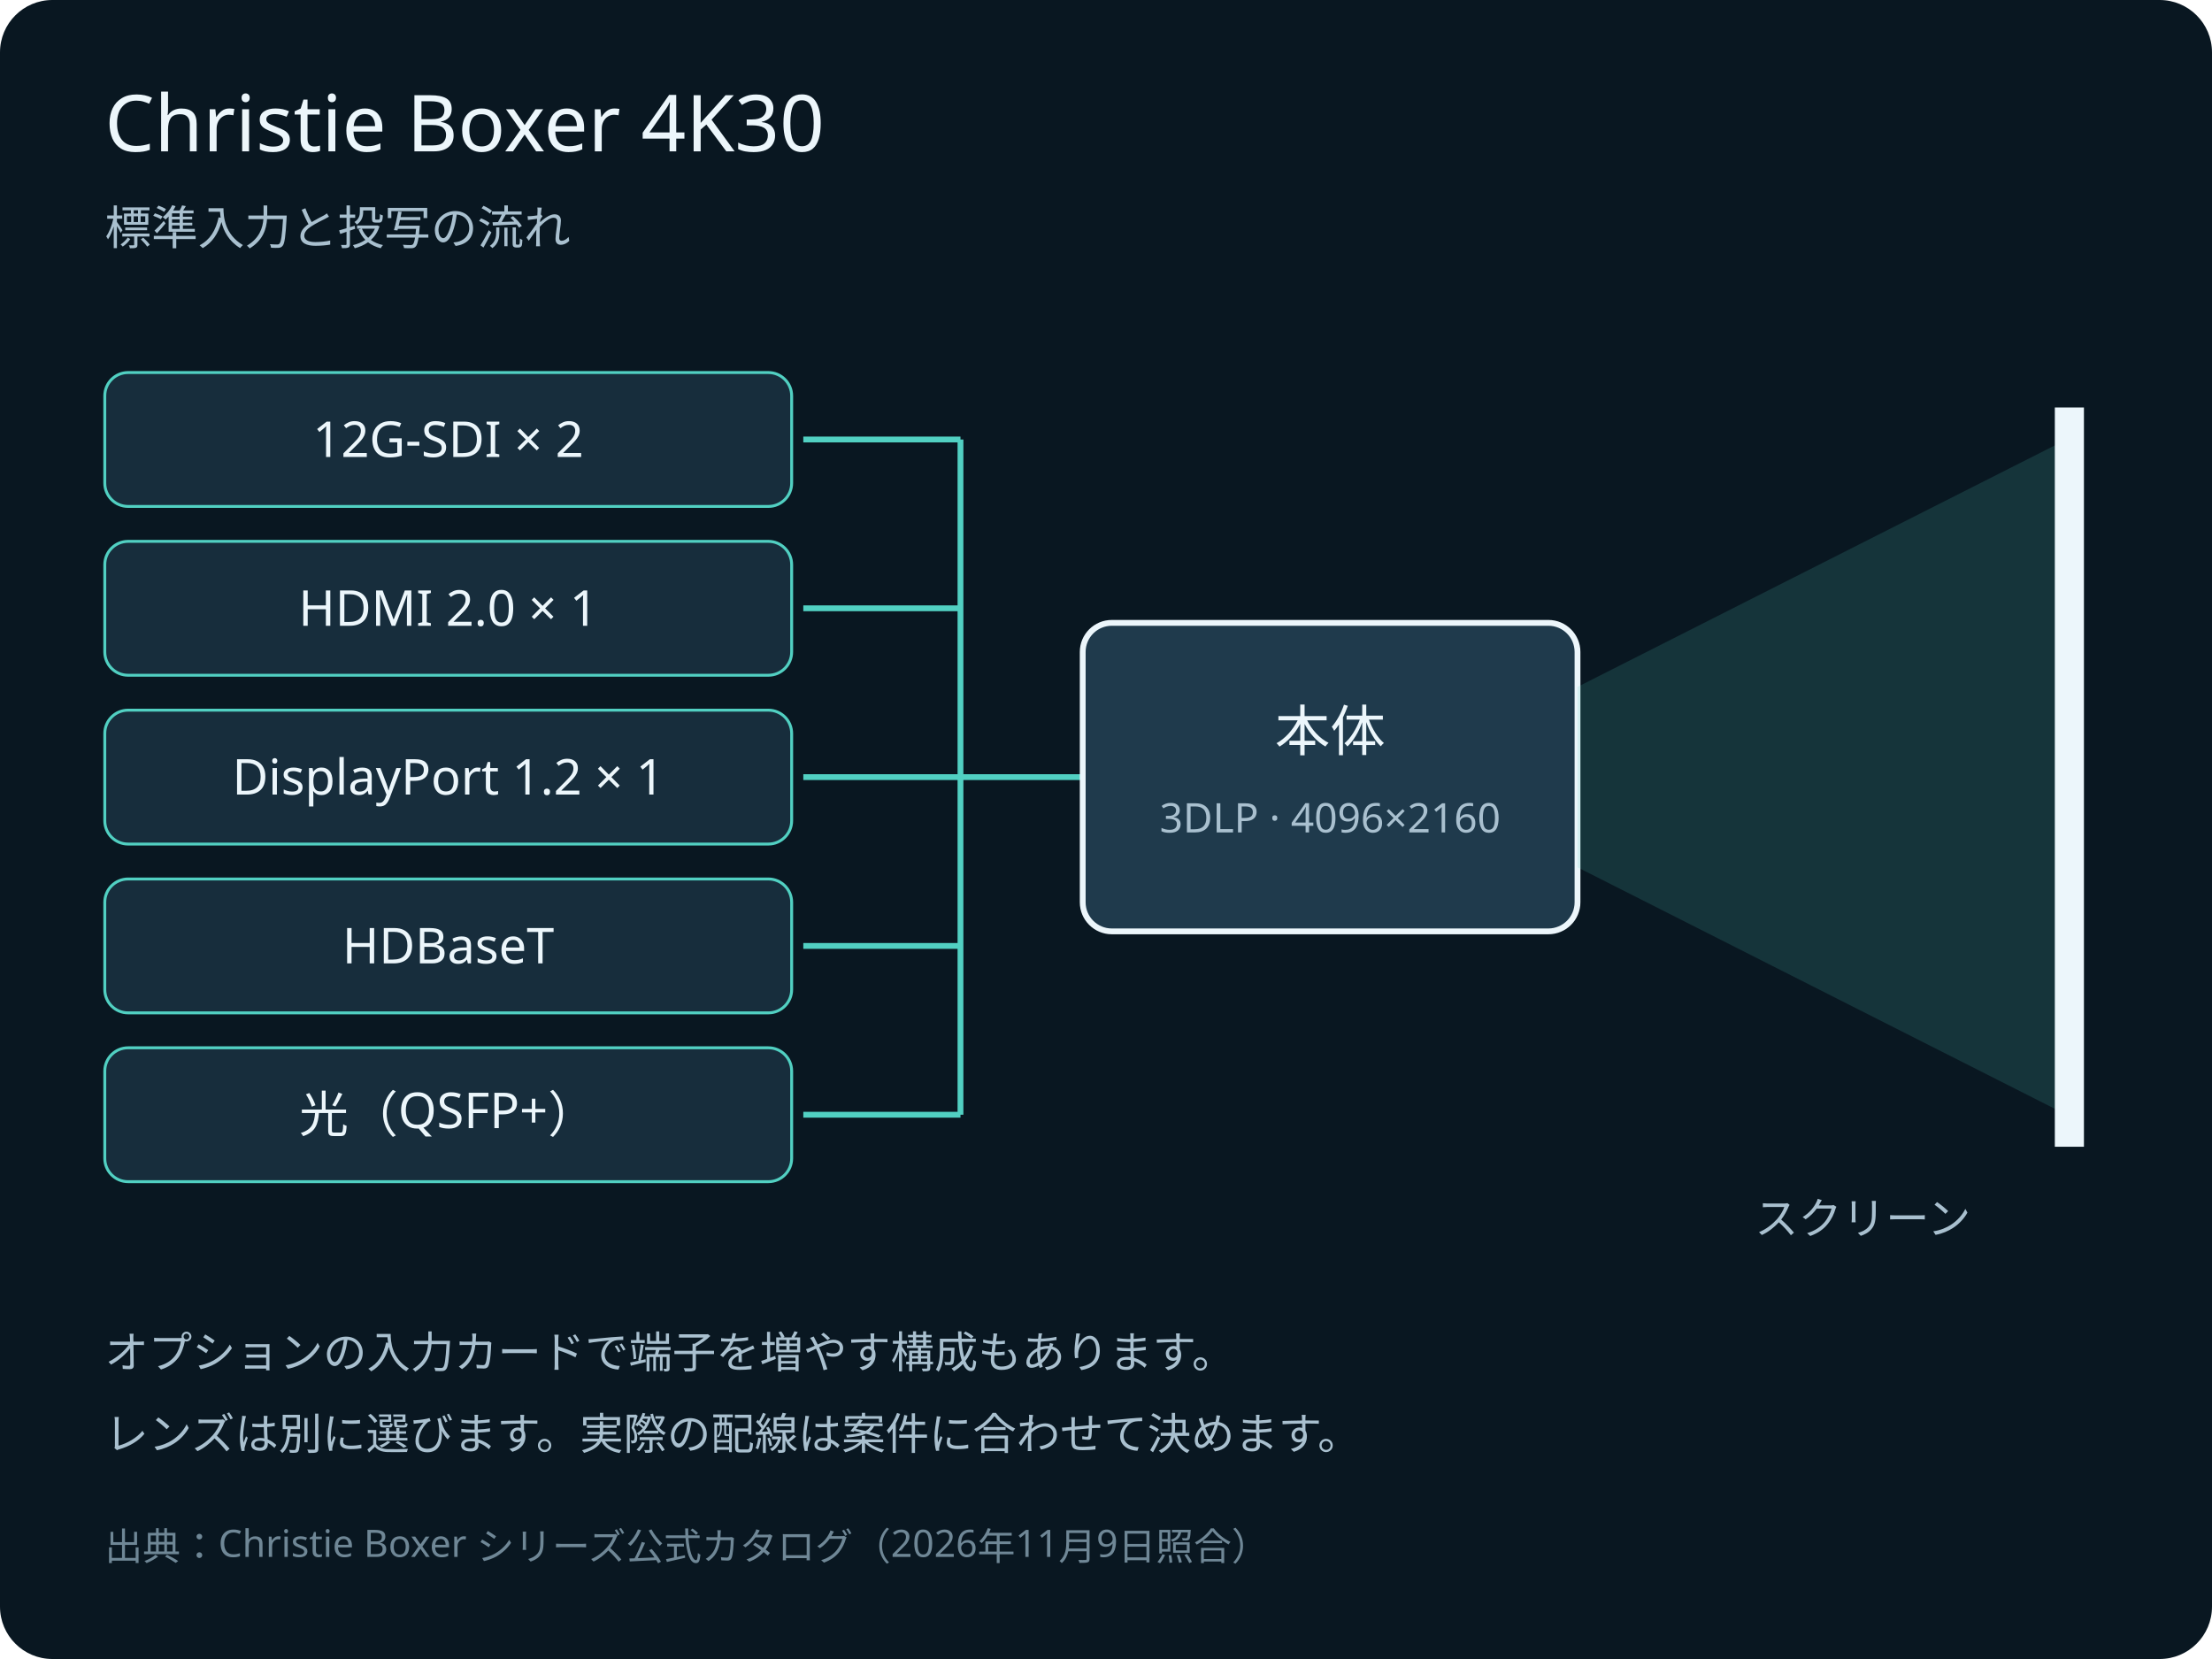
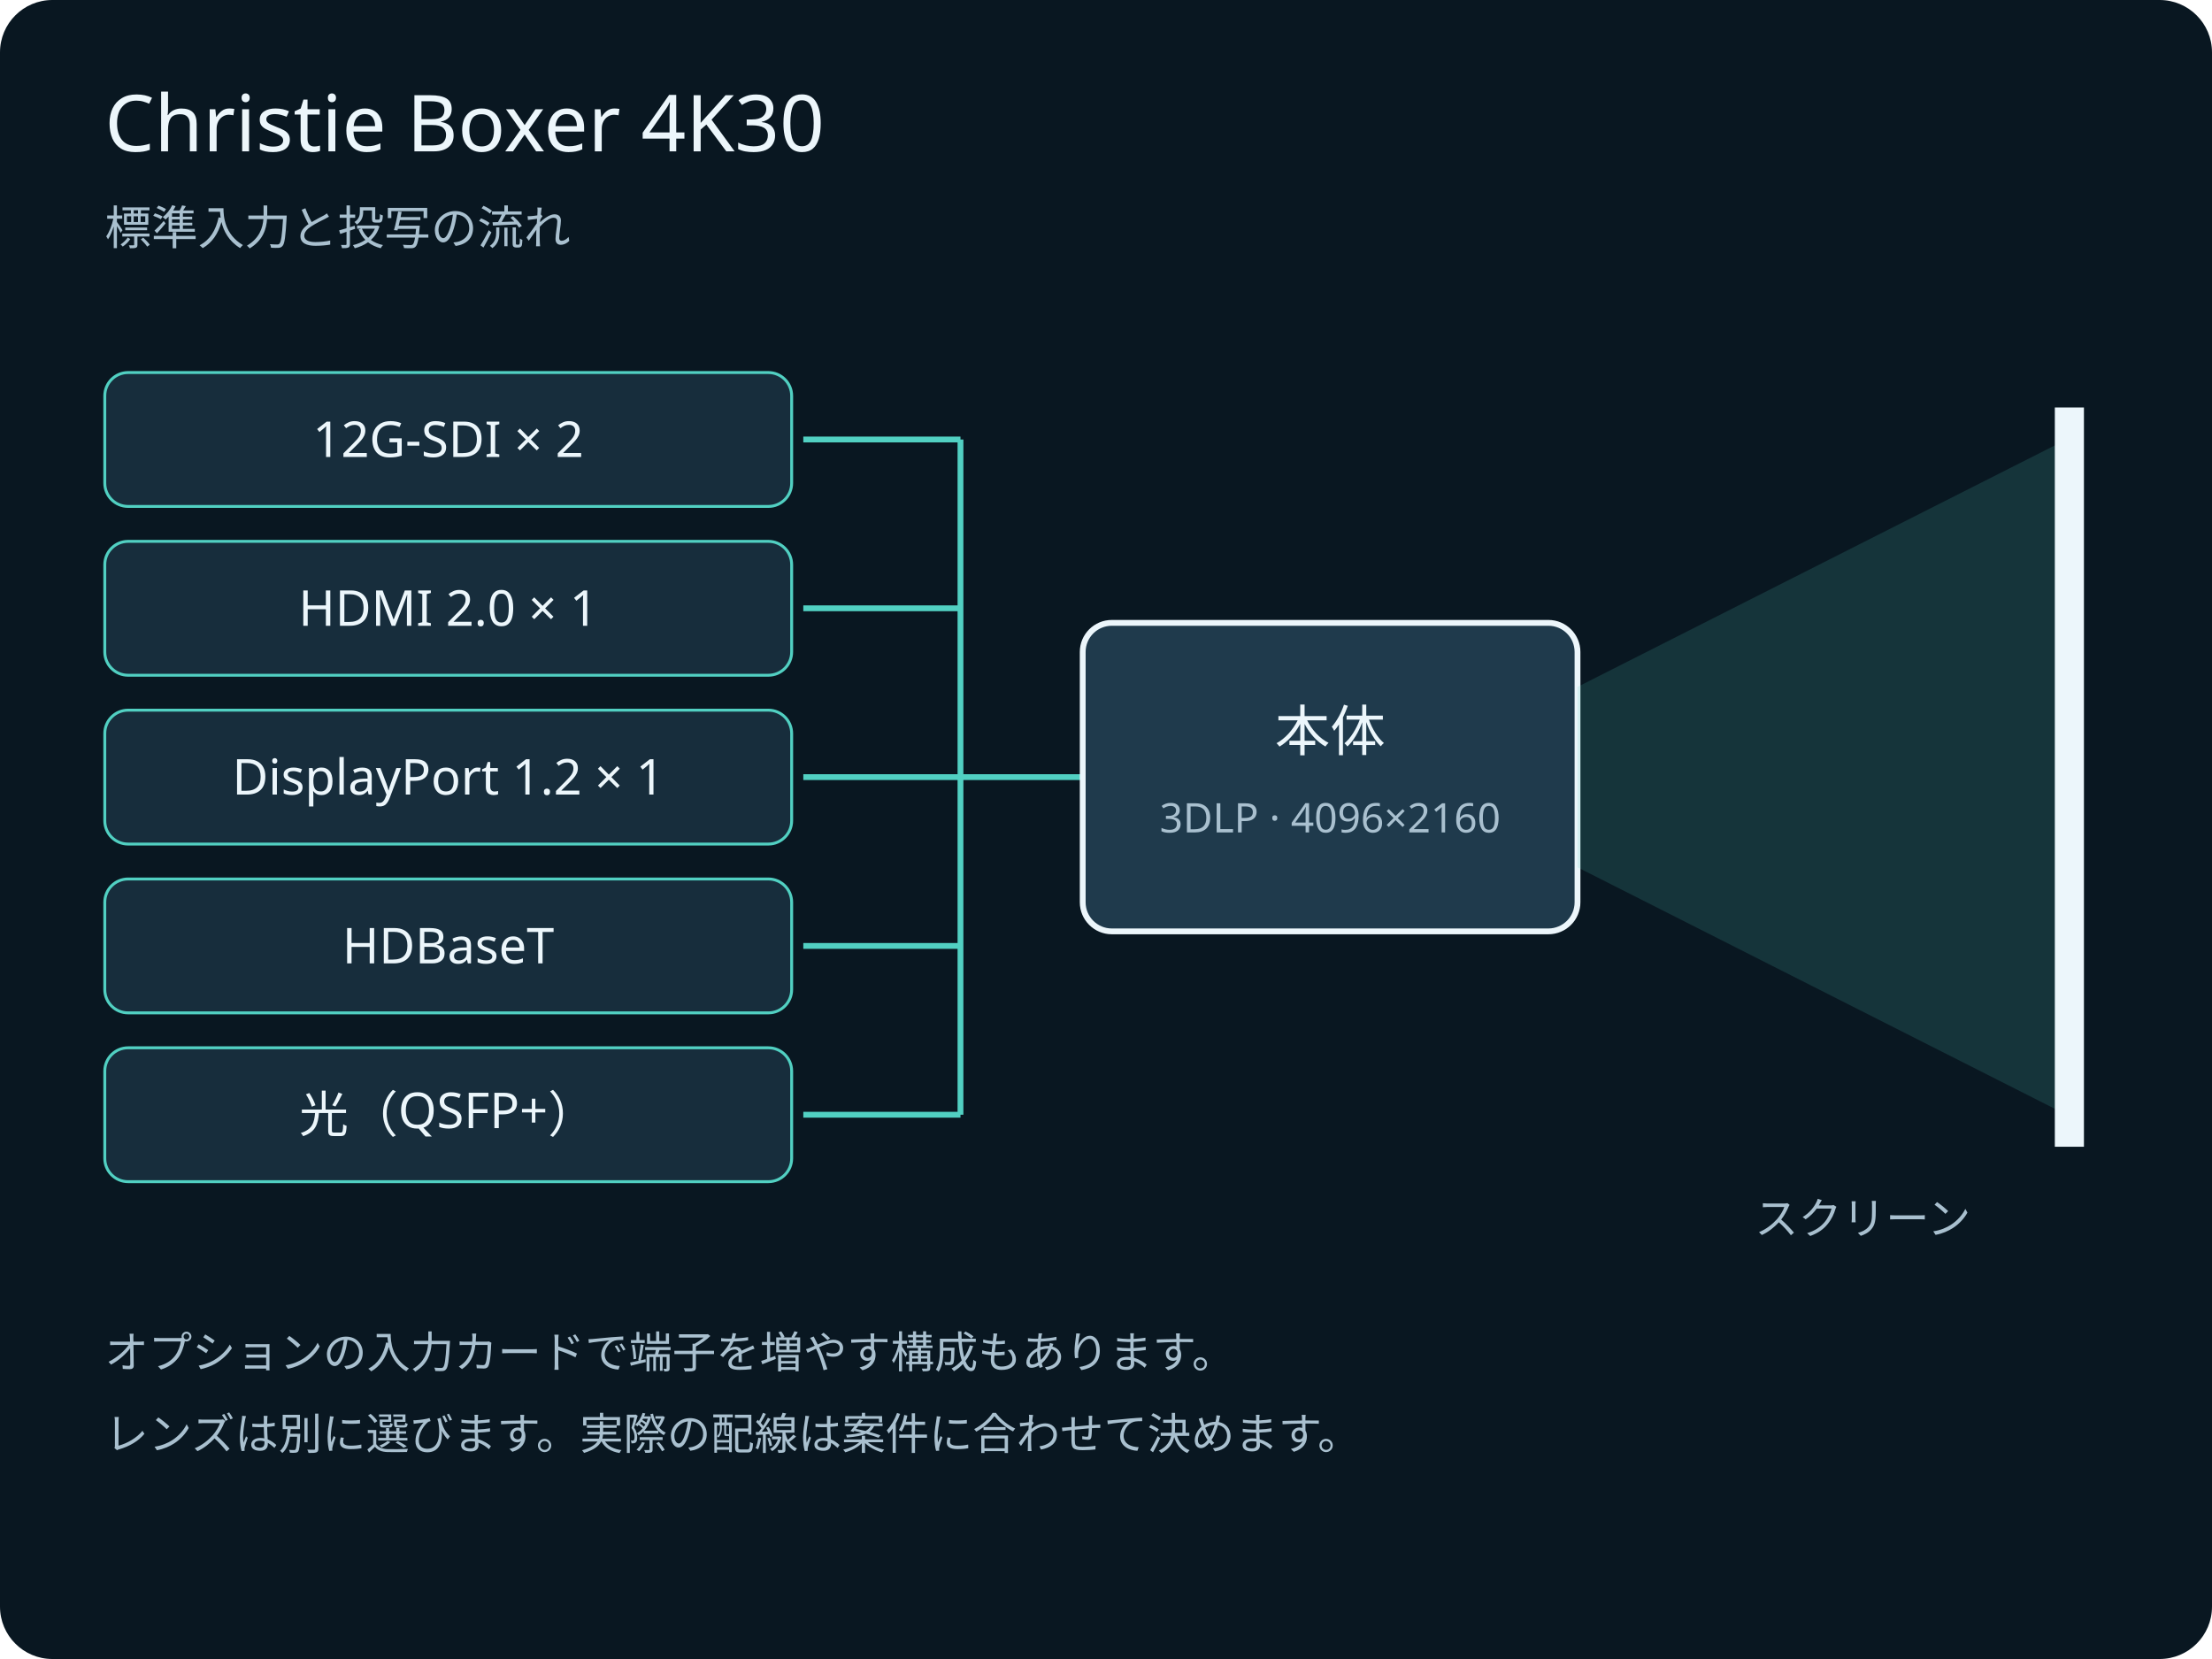
<svg xmlns="http://www.w3.org/2000/svg" width="760" height="570" viewBox="0 0 760 570">
  <rect width="760" height="570" rx="18" fill="#091721" />
  <g font-family="sans-serif" fill="#ecf6fb">
    <text x="36" y="52" font-size="27">Christie Boxer 4K30</text>
    <text x="36" y="84" font-size="16" fill="#a9c0cf">標準入力と投写の流れ</text>
    <g font-size="17">
      <rect x="36" y="128" width="236" height="46" rx="8" fill="#172d3c" stroke="#51d0c2" />
      <text x="154" y="157" text-anchor="middle">12G-SDI × 2</text>
      <rect x="36" y="186" width="236" height="46" rx="8" fill="#172d3c" stroke="#51d0c2" />
      <text x="154" y="215" text-anchor="middle">HDMI 2.0 × 1</text>
      <rect x="36" y="244" width="236" height="46" rx="8" fill="#172d3c" stroke="#51d0c2" />
      <text x="154" y="273" text-anchor="middle">DisplayPort 1.2 × 1</text>
      <rect x="36" y="302" width="236" height="46" rx="8" fill="#172d3c" stroke="#51d0c2" />
      <text x="154" y="331" text-anchor="middle">HDBaseT</text>
      <rect x="36" y="360" width="236" height="46" rx="8" fill="#172d3c" stroke="#51d0c2" />
      <text x="154" y="389" text-anchor="middle">光（QSFP+）</text>
    </g>
    <path d="M276 151H330M276 209H330M276 267H330M276 325H330M276 383H330M330 151V383M330 267H372" stroke="#51d0c2" stroke-width="2" fill="none" />
    <rect x="372" y="214" width="170" height="106" rx="10" fill="#1f3a4c" stroke="#ecf6fb" stroke-width="2" />
    <text x="457" y="258" font-size="19" text-anchor="middle">本体</text>
    <text x="457" y="286" font-size="14" text-anchor="middle" fill="#a9c0cf">3DLP · 4096×2160</text>
    <path d="M542 236L712 150V384L542 298Z" fill="#51d0c2" opacity=".16" />
    <rect x="706" y="140" width="10" height="254" fill="#ecf6fb" />
    <text x="640" y="424" font-size="15" text-anchor="middle" fill="#a9c0cf">スクリーン</text>
    <text x="36" y="470" font-size="15" fill="#a9c0cf">オプションの入力カードで端子を増やす構成もあります。</text>
    <text x="36" y="498" font-size="15" fill="#a9c0cf">レンズは別に選びます。実際の配線は案件に合わせて決めます。</text>
-     <text x="36" y="536" font-size="13" fill="#6f8796">出典：Christie Boxer シリーズ公式カタログ（2026年11月9日照合）</text>
  </g>
</svg>
